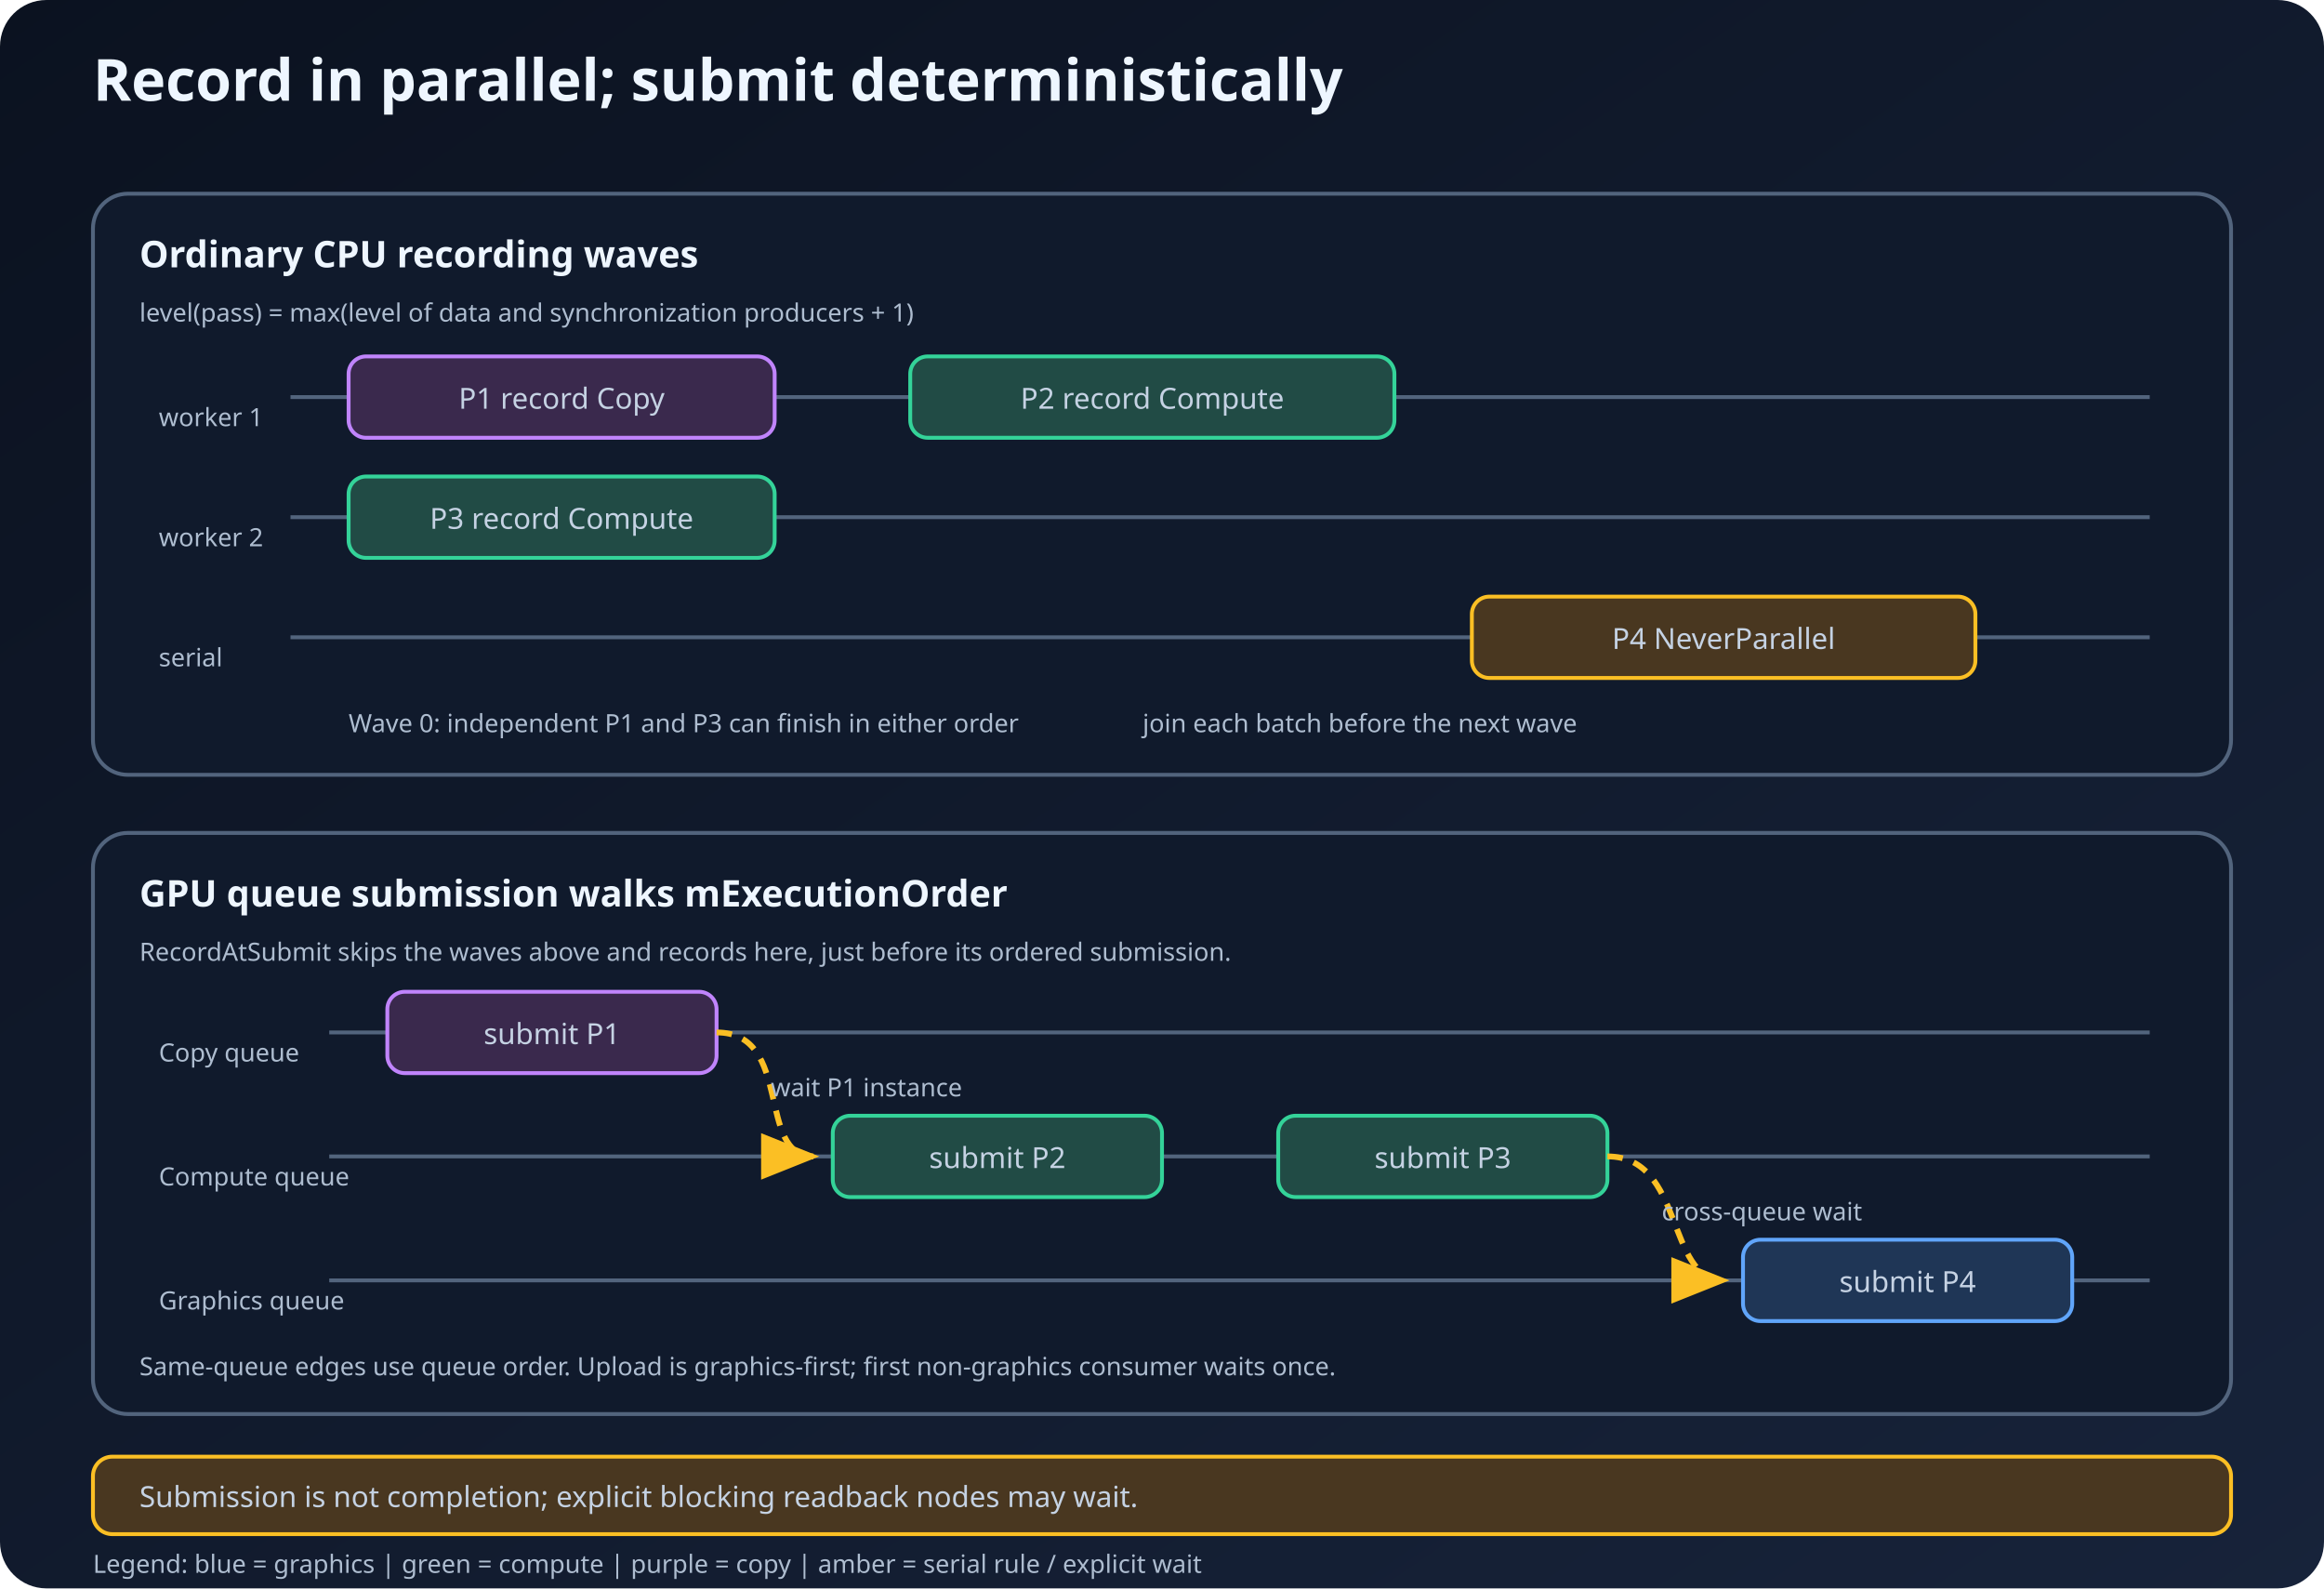
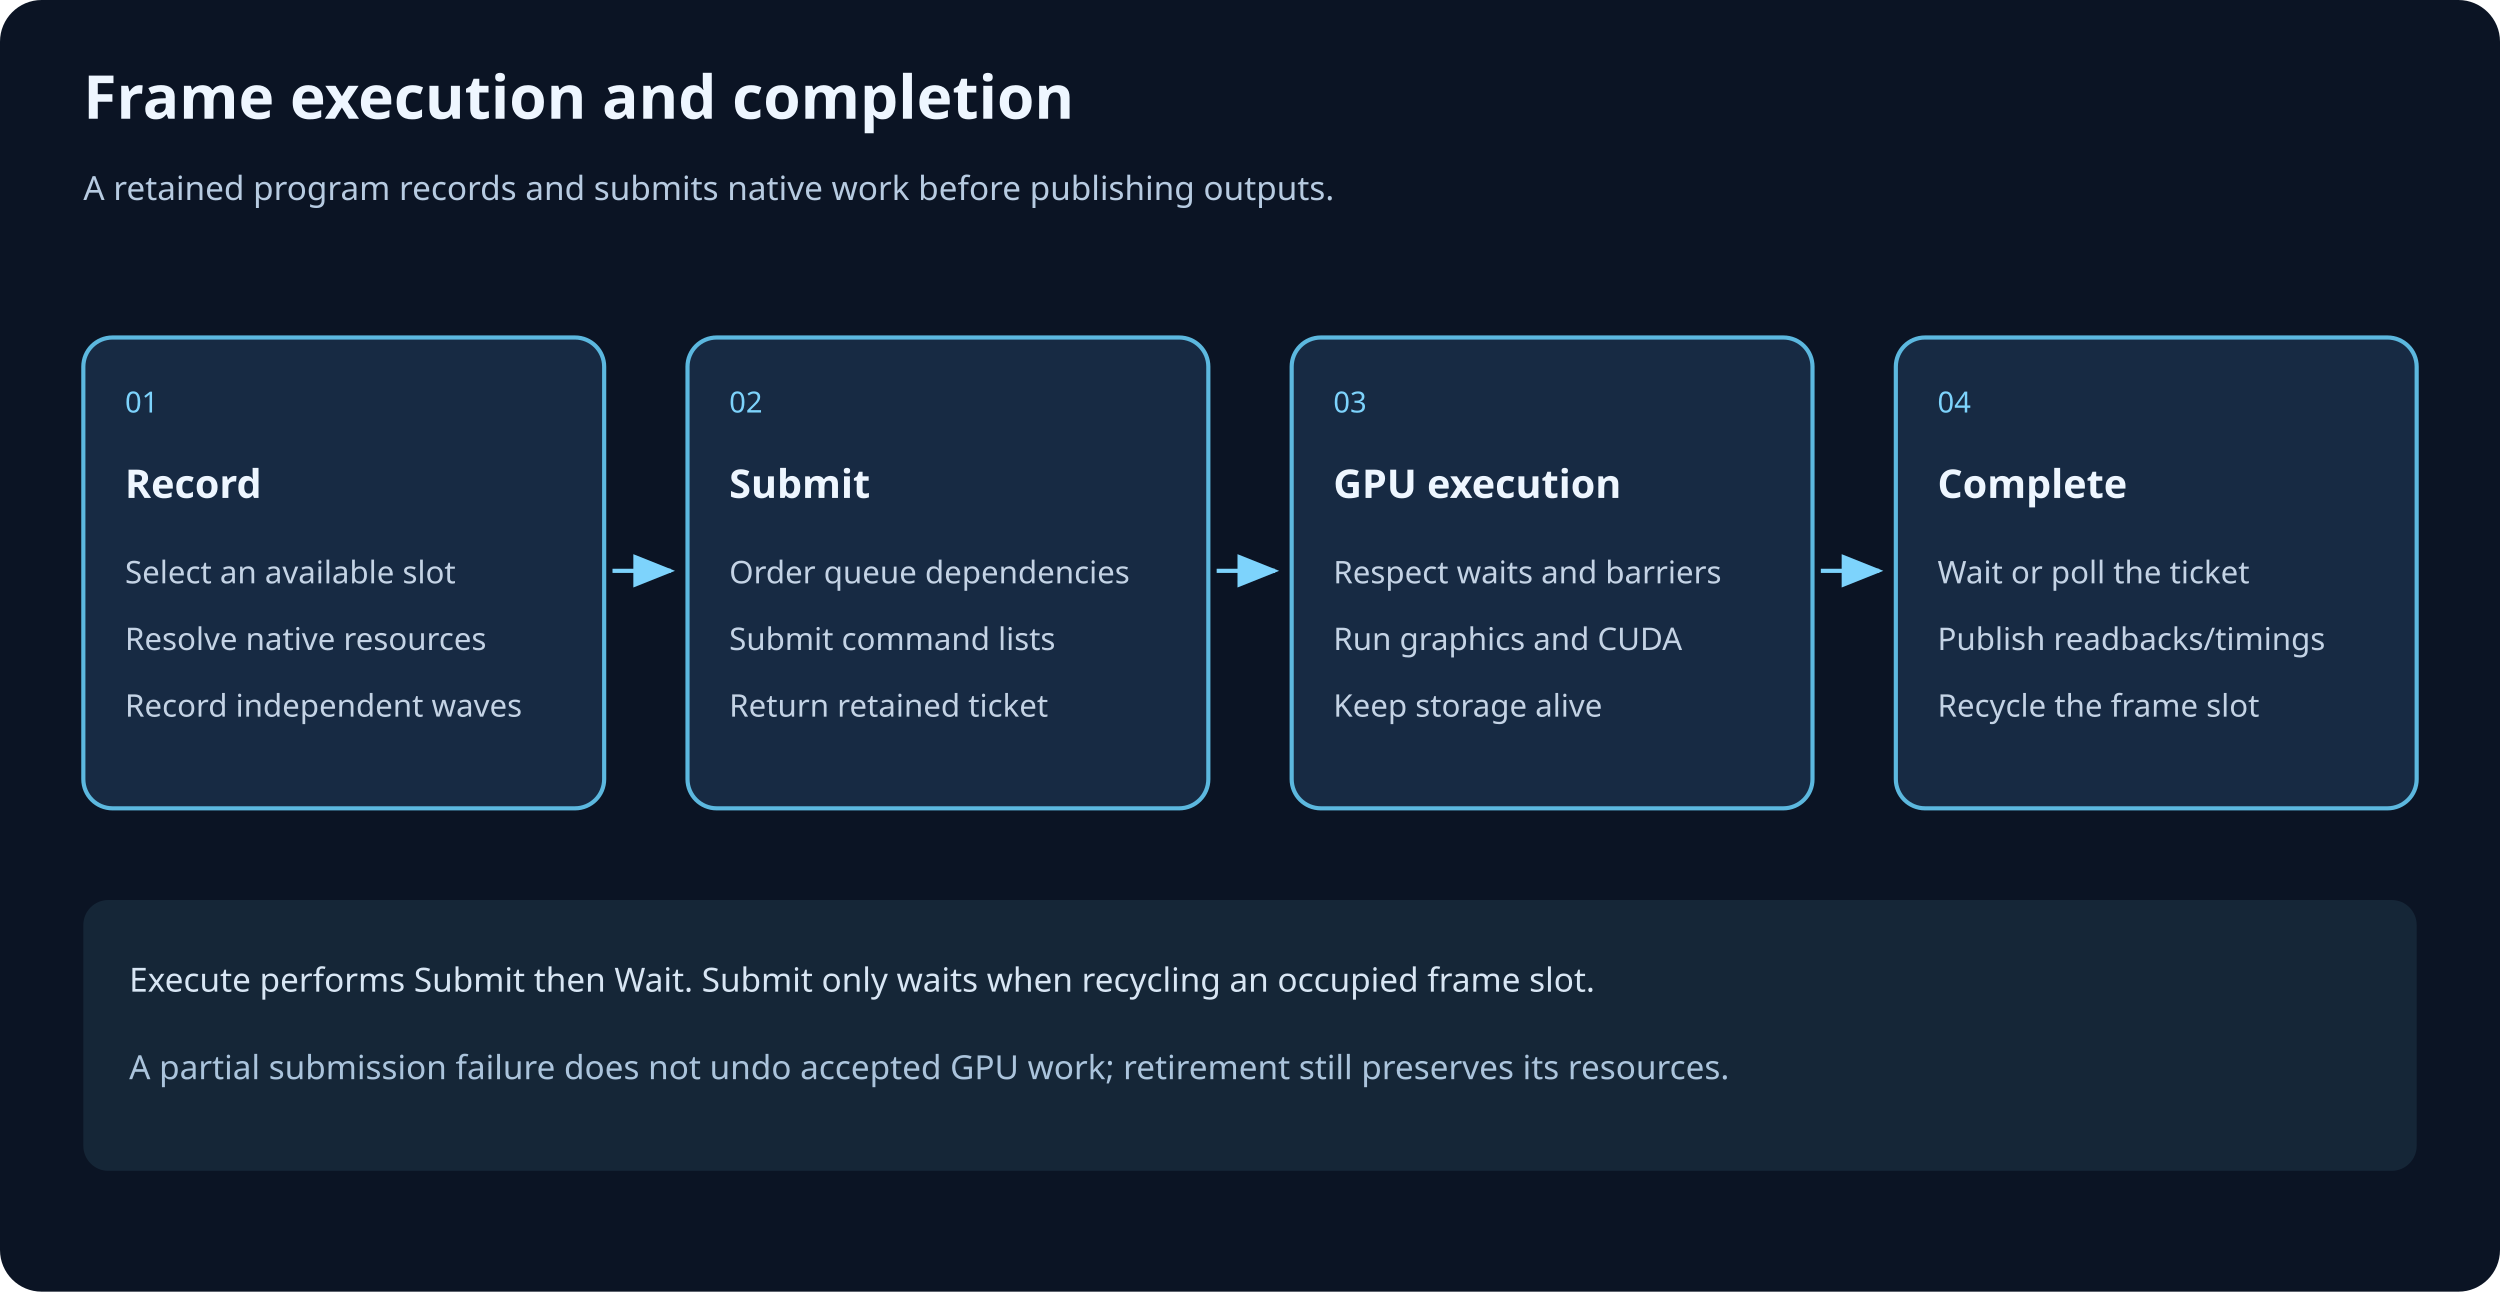
- <svg xmlns="http://www.w3.org/2000/svg" width="1200" height="820" viewBox="0 0 1200 820" role="img" aria-labelledby="title desc">
+ <svg xmlns="http://www.w3.org/2000/svg" width="1200" height="620" viewBox="0 0 1200 620" role="img" aria-labelledby="title desc">
  <defs>
-     <linearGradient id="bg" x2="1" y2="1">
-       <stop stop-color="#0b1220" />
-       <stop offset="1" stop-color="#17233a" />
-     </linearGradient>
-     <marker id="y" markerWidth="10" markerHeight="8" refX="9" refY="4" orient="auto">
-       <path d="M0 0L10 4L0 8Z" fill="#fbbf24" />
+     <marker id="arrow" markerWidth="10" markerHeight="8" refX="9" refY="4" orient="auto">
+       <path d="M0 0L10 4L0 8Z" fill="#7dd3fc" />
    </marker>
-     <style>.p{fill:#101a2c;stroke:#52647d;stroke-width:2}.gfx{fill:#1f3656;stroke:#60a5fa;stroke-width:2}.compute{fill:#214b45;stroke:#34d399;stroke-width:2}.copy{fill:#3a294d;stroke:#c084fc;stroke-width:2}.serial{fill:#493720;stroke:#fbbf24;stroke-width:2}.h1{font:700 30px system-ui,sans-serif;fill:#eef6ff}.h2{font:700 19px system-ui,sans-serif;fill:#eef6ff}.t{font:15px system-ui,sans-serif;fill:#c5d2e3}.s{font:13px system-ui,sans-serif;fill:#aebdd0}.lane{stroke:#52647d;stroke-width:2}.wait{fill:none;stroke:#fbbf24;stroke-width:3;stroke-dasharray:8 6;marker-end:url(#y)}</style>
  </defs>
-   <rect width="1200" height="820" rx="24" fill="url(#bg)" />
-   <text x="48" y="52" class="h1">Record in parallel; submit deterministically</text>
-   <rect x="48" y="100" width="1104" height="300" rx="18" class="p" />
-   <text x="72" y="138" class="h2">Ordinary CPU recording waves</text>
-   <text x="72" y="166" class="s">level(pass) = max(level of data and synchronization producers + 1)</text>
-   <text x="82" y="220" class="s">worker 1</text>
-   <text x="82" y="282" class="s">worker 2</text>
-   <text x="82" y="344" class="s">serial</text>
-   <path d="M150 205H1110M150 267H1110M150 329H1110" class="lane" />
-   <rect x="180" y="184" width="220" height="42" rx="9" class="copy" />
-   <text x="290" y="211" class="t" text-anchor="middle">P1 record Copy</text>
-   <rect x="180" y="246" width="220" height="42" rx="9" class="compute" />
-   <text x="290" y="273" class="t" text-anchor="middle">P3 record Compute</text>
-   <rect x="470" y="184" width="250" height="42" rx="9" class="compute" />
-   <text x="595" y="211" class="t" text-anchor="middle">P2 record Compute</text>
-   <rect x="760" y="308" width="260" height="42" rx="9" class="serial" />
-   <text x="890" y="335" class="t" text-anchor="middle">P4 NeverParallel</text>
-   <text x="180" y="378" class="s">Wave 0: independent P1 and P3 can finish in either order</text>
-   <text x="590" y="378" class="s">join each batch before the next wave</text>
-   <rect x="48" y="430" width="1104" height="300" rx="18" class="p" />
-   <text x="72" y="468" class="h2">GPU queue submission walks mExecutionOrder</text>
-   <text x="72" y="496" class="s">RecordAtSubmit skips the waves above and records here, just before its ordered submission.</text>
-   <text x="82" y="548" class="s">Copy queue</text>
-   <text x="82" y="612" class="s">Compute queue</text>
-   <text x="82" y="676" class="s">Graphics queue</text>
-   <path d="M170 533H1110M170 597H1110M170 661H1110" class="lane" />
-   <rect x="200" y="512" width="170" height="42" rx="9" class="copy" />
-   <text x="285" y="539" class="t" text-anchor="middle">submit P1</text>
-   <rect x="430" y="576" width="170" height="42" rx="9" class="compute" />
-   <text x="515" y="603" class="t" text-anchor="middle">submit P2</text>
-   <rect x="660" y="576" width="170" height="42" rx="9" class="compute" />
-   <text x="745" y="603" class="t" text-anchor="middle">submit P3</text>
-   <rect x="900" y="640" width="170" height="42" rx="9" class="gfx" />
-   <text x="985" y="667" class="t" text-anchor="middle">submit P4</text>
-   <path d="M370 533C410 533 390 597 420 597" class="wait" />
-   <text x="398" y="566" class="s">wait P1 instance</text>
-   <path d="M830 597C870 597 860 661 890 661" class="wait" />
-   <text x="858" y="630" class="s">cross-queue wait</text>
-   <text x="72" y="710" class="s">Same-queue edges use queue order. Upload is graphics-first; first non-graphics consumer waits once.</text>
-   <rect x="48" y="752" width="1104" height="40" rx="10" class="serial" />
-   <text x="72" y="778" class="t">Submission is not completion; explicit blocking readback nodes may wait.</text>
-   <text x="48" y="812" class="s">Legend: blue = graphics | green = compute | purple = copy | amber = serial rule / explicit wait</text>
+   <rect width="1200" height="620" rx="20" fill="#0b1424" />
+   <g font-family="system-ui,sans-serif">
+     <text x="40" y="57" fill="#eef6ff" font-size="29" font-weight="700">Frame execution and completion</text>
+     <text x="40" y="96" fill="#b7cbe1" font-size="16">A retained program records and submits native work before publishing outputs.</text>
+     <rect x="40" y="162" width="250" height="226" rx="14" fill="#172a43" stroke="#5cb8df" stroke-width="2" />
+     <text x="60" y="198" fill="#7dd3fc" font-size="14">01</text>
+     <text x="60" y="239" fill="#eef6ff" font-size="19" font-weight="700">Record</text>
+     <text x="60" y="280" fill="#c4d3e5" font-size="15">Select an available slot</text>
+     <text x="60" y="312" fill="#c4d3e5" font-size="15">Resolve native resources</text>
+     <text x="60" y="344" fill="#c4d3e5" font-size="15">Record independent waves</text>
+     <path d="M294 274H322" stroke="#7dd3fc" stroke-width="2" marker-end="url(#arrow)" />
+     <rect x="330" y="162" width="250" height="226" rx="14" fill="#172a43" stroke="#5cb8df" stroke-width="2" />
+     <text x="350" y="198" fill="#7dd3fc" font-size="14">02</text>
+     <text x="350" y="239" fill="#eef6ff" font-size="19" font-weight="700">Submit</text>
+     <text x="350" y="280" fill="#c4d3e5" font-size="15">Order queue dependencies</text>
+     <text x="350" y="312" fill="#c4d3e5" font-size="15">Submit command lists</text>
+     <text x="350" y="344" fill="#c4d3e5" font-size="15">Return retained ticket</text>
+     <path d="M584 274H612" stroke="#7dd3fc" stroke-width="2" marker-end="url(#arrow)" />
+     <rect x="620" y="162" width="250" height="226" rx="14" fill="#172a43" stroke="#5cb8df" stroke-width="2" />
+     <text x="640" y="198" fill="#7dd3fc" font-size="14">03</text>
+     <text x="640" y="239" fill="#eef6ff" font-size="19" font-weight="700">GPU execution</text>
+     <text x="640" y="280" fill="#c4d3e5" font-size="15">Respect waits and barriers</text>
+     <text x="640" y="312" fill="#c4d3e5" font-size="15">Run graphics and CUDA</text>
+     <text x="640" y="344" fill="#c4d3e5" font-size="15">Keep storage alive</text>
+     <path d="M874 274H902" stroke="#7dd3fc" stroke-width="2" marker-end="url(#arrow)" />
+     <rect x="910" y="162" width="250" height="226" rx="14" fill="#172a43" stroke="#5cb8df" stroke-width="2" />
+     <text x="930" y="198" fill="#7dd3fc" font-size="14">04</text>
+     <text x="930" y="239" fill="#eef6ff" font-size="19" font-weight="700">Complete</text>
+     <text x="930" y="280" fill="#c4d3e5" font-size="15">Wait or poll the ticket</text>
+     <text x="930" y="312" fill="#c4d3e5" font-size="15">Publish readbacks/timings</text>
+     <text x="930" y="344" fill="#c4d3e5" font-size="15">Recycle the frame slot</text>
+     <rect x="40" y="432" width="1120" height="130" rx="12" fill="#152637" />
+     <text x="62" y="476" fill="#d8e6f4" font-size="16">Execute performs Submit then Wait. Submit only waits when recycling an occupied frame slot.</text>
+     <text x="62" y="518" fill="#abc4dc" font-size="16">A partial submission failure does not undo accepted GPU work; retirement still preserves its resources.</text>
+   </g>
</svg>
